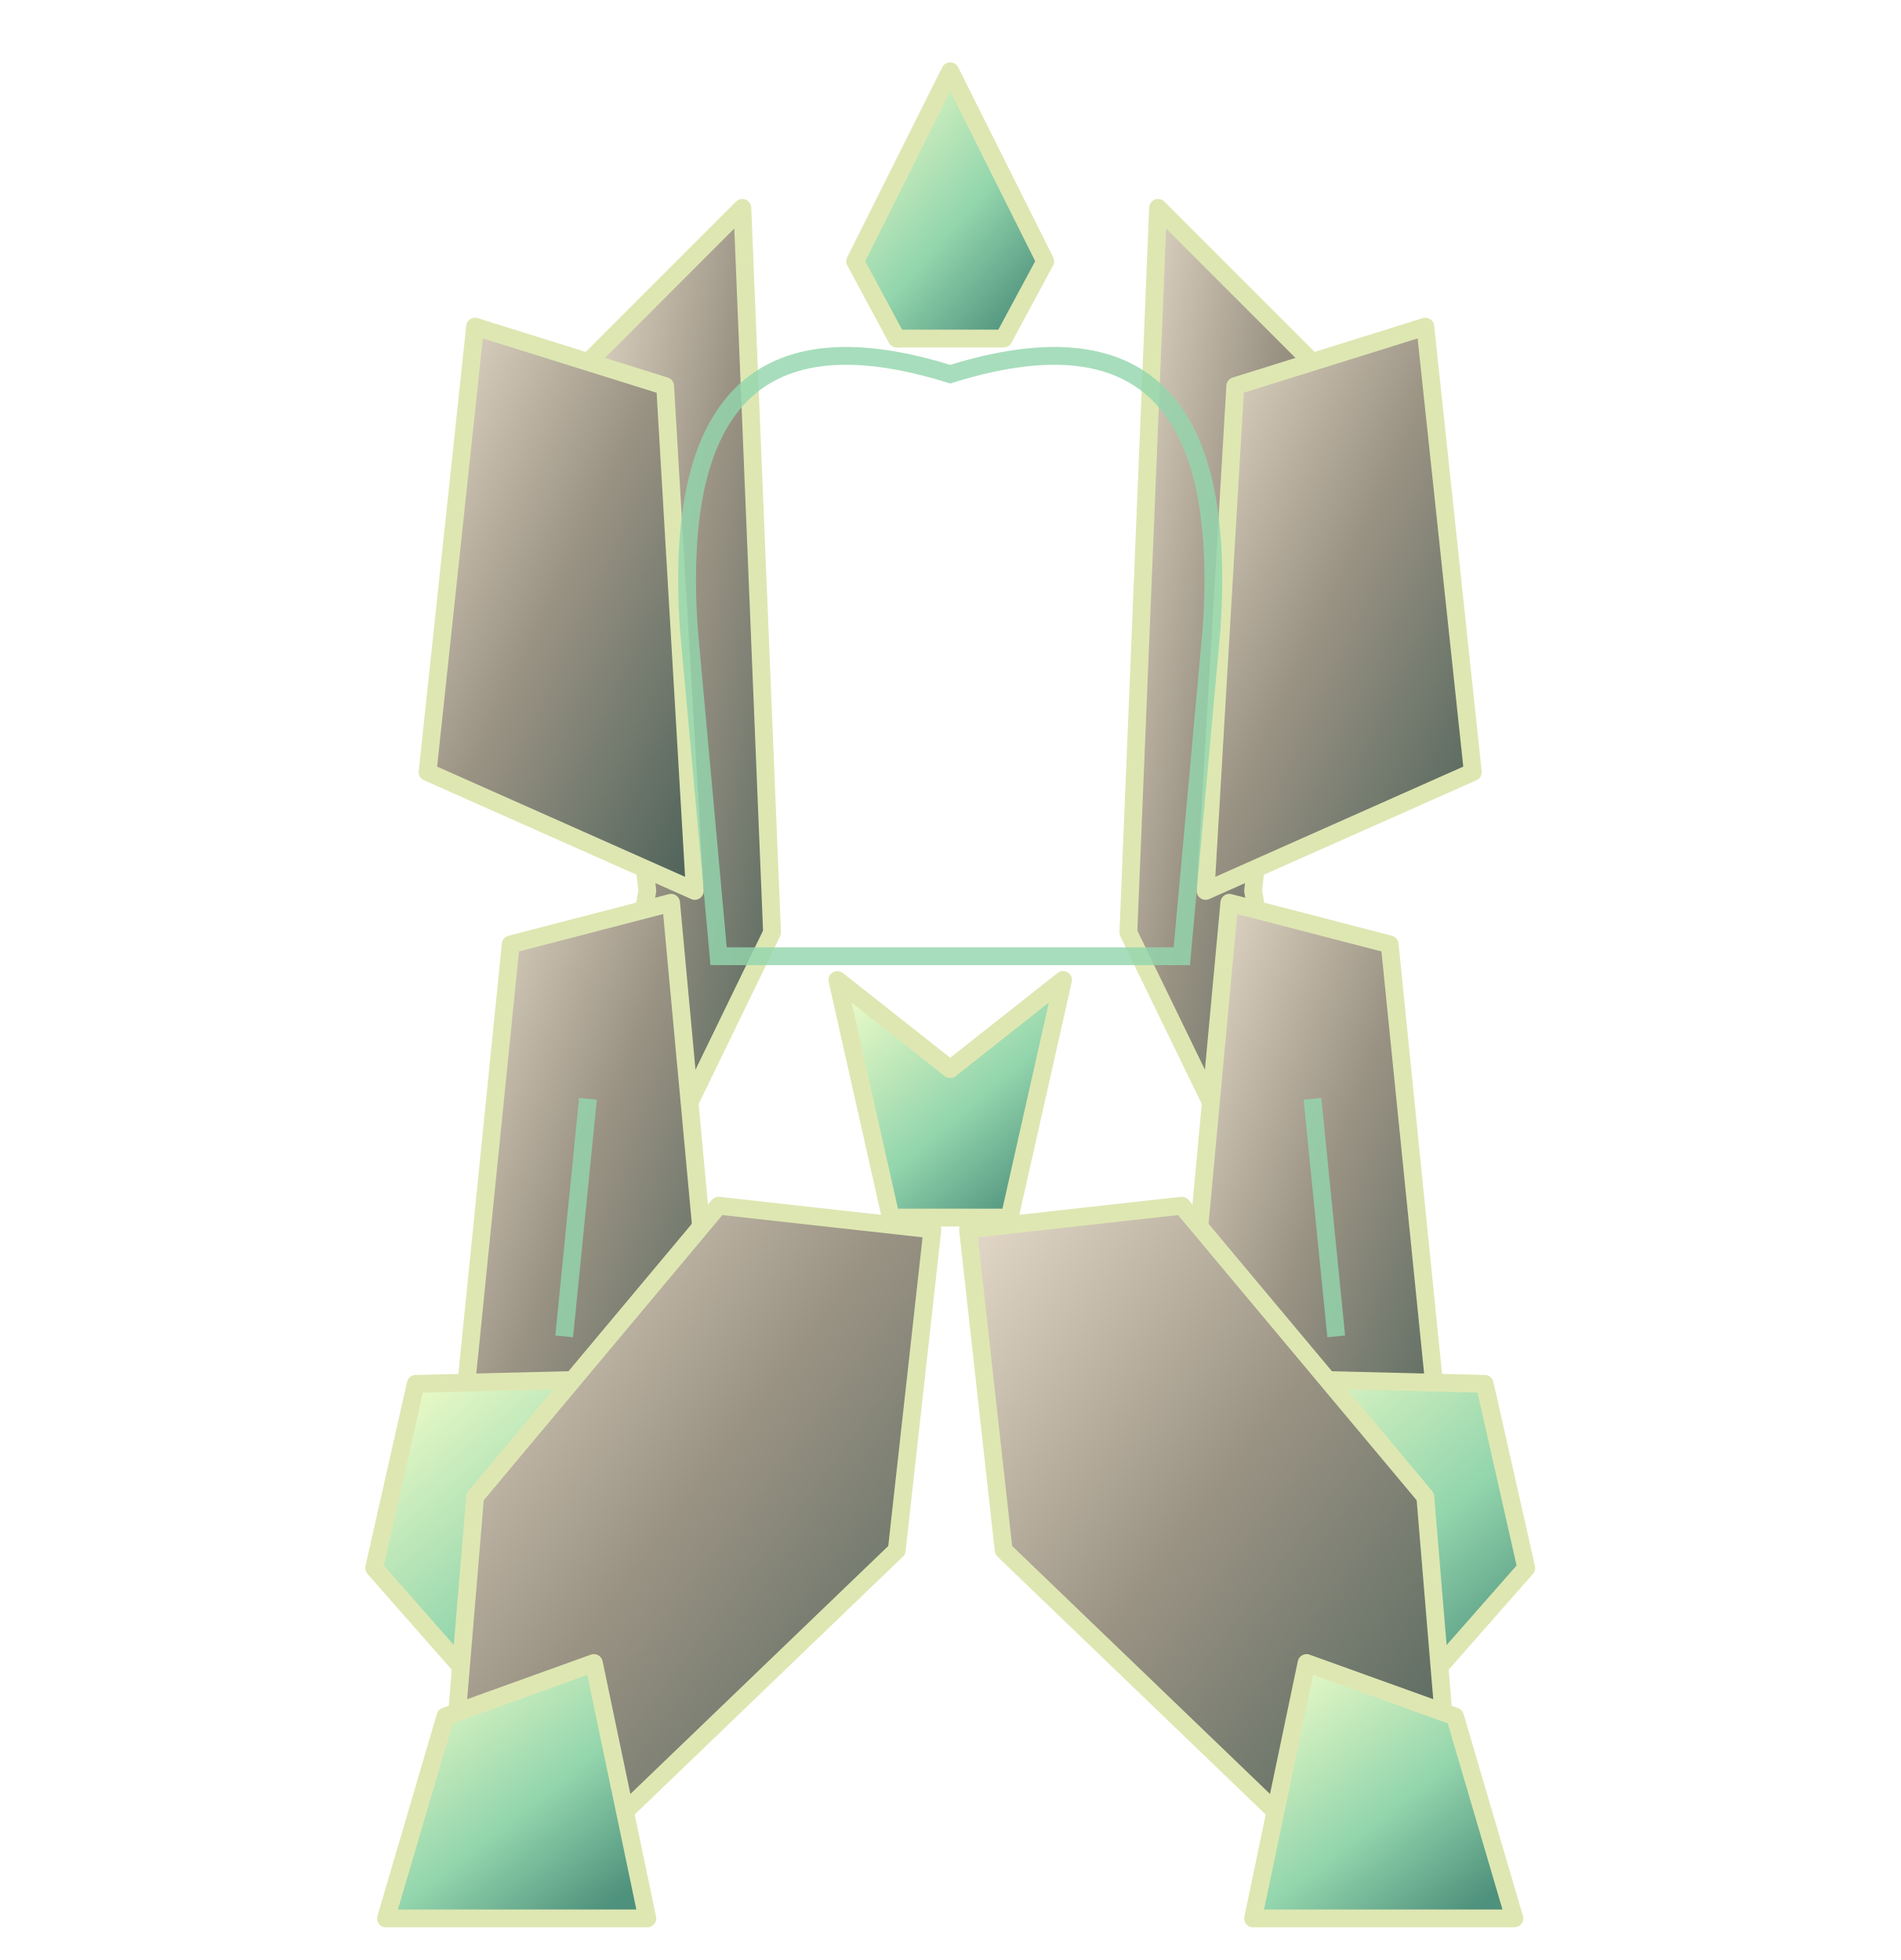
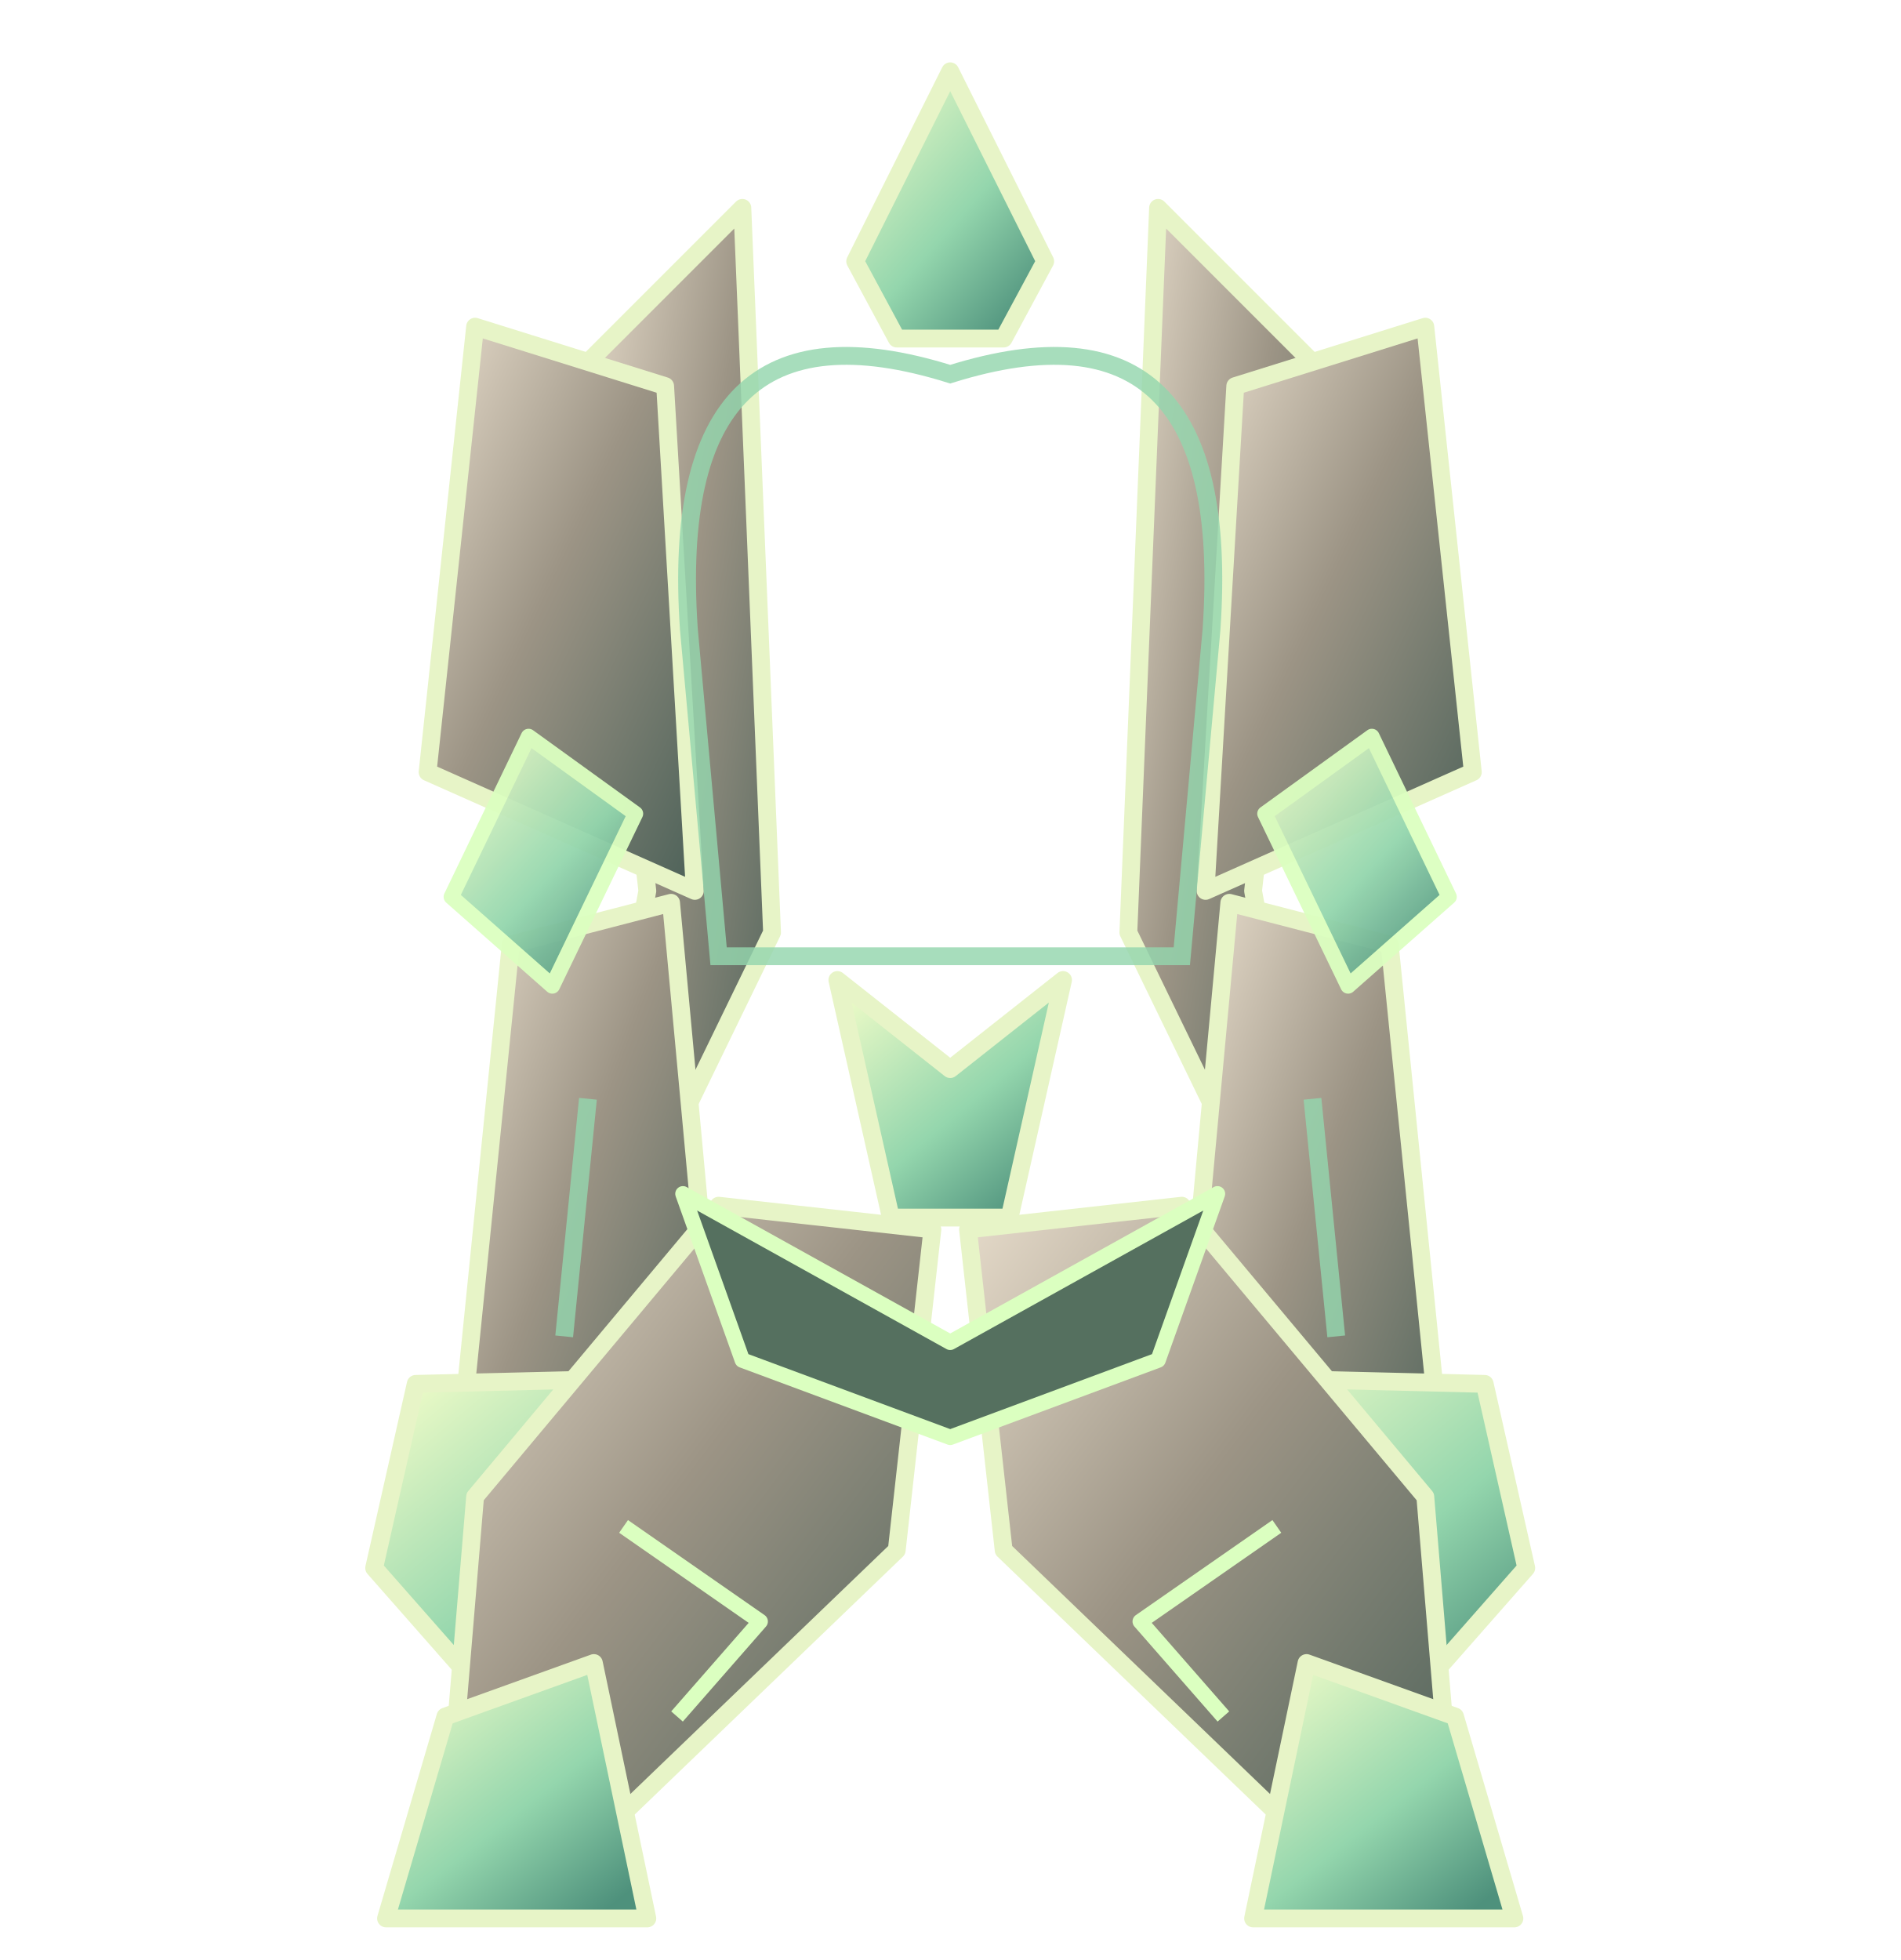
<svg xmlns="http://www.w3.org/2000/svg" viewBox="0 0 320 330" role="img" aria-label="balanced Guardian shell">
  <defs>
    <linearGradient id="stone" x1="0" x2="1" y1="0" y2="1">
      <stop stop-color="#e7dccb" />
      <stop offset=".46" stop-color="#9c9485" />
      <stop offset="1" stop-color="#4c6158" />
    </linearGradient>
    <linearGradient id="crystal" x2=".8" y2="1">
      <stop stop-color="#f7ffca" />
      <stop offset=".6" stop-color="#94d6ad" />
      <stop offset="1" stop-color="#4e917c" />
    </linearGradient>
  </defs>
-   <g stroke="#dee7b2" stroke-width="3" stroke-linejoin="round">
+   <g stroke="#e7f4c7" stroke-width="3" stroke-linejoin="round">
    <path fill="url(#stone)" d="M109 150 L99 61 L125 35 L130 157 L113 192 L119 211 L100 199Z" />
    <path fill="url(#stone)" d="M211 150 L221 61 L195 35 L190 157 L207 192 L201 211 L220 199Z" />
    <path fill="url(#stone)" d="M113 152 L86 159 L77 248 L108 261 L118 206Z" />
    <path fill="url(#stone)" d="M207 152 L234 159 L243 248 L212 261 L202 206Z" />
    <path fill="url(#crystal)" d="M70 233 L111 232 L117 281 L85 289 L63 264Z" />
    <path fill="url(#crystal)" d="M250 233 L209 232 L203 281 L235 289 L257 264Z" />
    <path fill="url(#stone)" d="M121 203 L157 207 L151 261 L99 311 L75 312 L80 252Z" />
    <path fill="url(#stone)" d="M199 203 L163 207 L169 261 L221 311 L245 312 L240 252Z" />
    <path fill="url(#crystal)" d="M75 289 L100 280 L109 323 L65 323Z" />
    <path fill="url(#crystal)" d="M245 289 L220 280 L211 323 L255 323Z" />
    <path fill="url(#stone)" d="M112 65 L80 55 L72 130 L117 150Z" />
    <path fill="url(#stone)" d="M208 65 L240 55 L248 130 L203 150Z" />
    <path fill="url(#crystal)" d="M144 44 L160 12 L176 44 L169 57 L151 57Z" />
    <path fill="url(#crystal)" d="M141 165 L160 180 L179 165 L170 205 L150 205Z" />
  </g>
+   <g stroke="#dbffc0" stroke-width="2.6" stroke-linejoin="round">
+     <path d="M89 124 76 151 93 166 107 137Z" fill="url(#crystal)" opacity=".95" />
+     <path d="m231 124 13 27-17 15-14-29Z" fill="url(#crystal)" opacity=".95" />
+     <path d="m115 201 45 25 45-25-10 28-35 13-35-13Z" fill="#55705f" />
+     <path d="m105 257 23 16-14 16M215 257l-23 16 14 16" fill="none" />
+   </g>
  <g fill="none" stroke="#94d6ad" stroke-width="3" opacity=".82">
    <path d="M116 106 Q112 48 160 63 Q208 48 204 106 L199 161 L121 161Z" />
    <path d="M99 185 L95 225M221 185 L225 225" />
  </g>
</svg>
